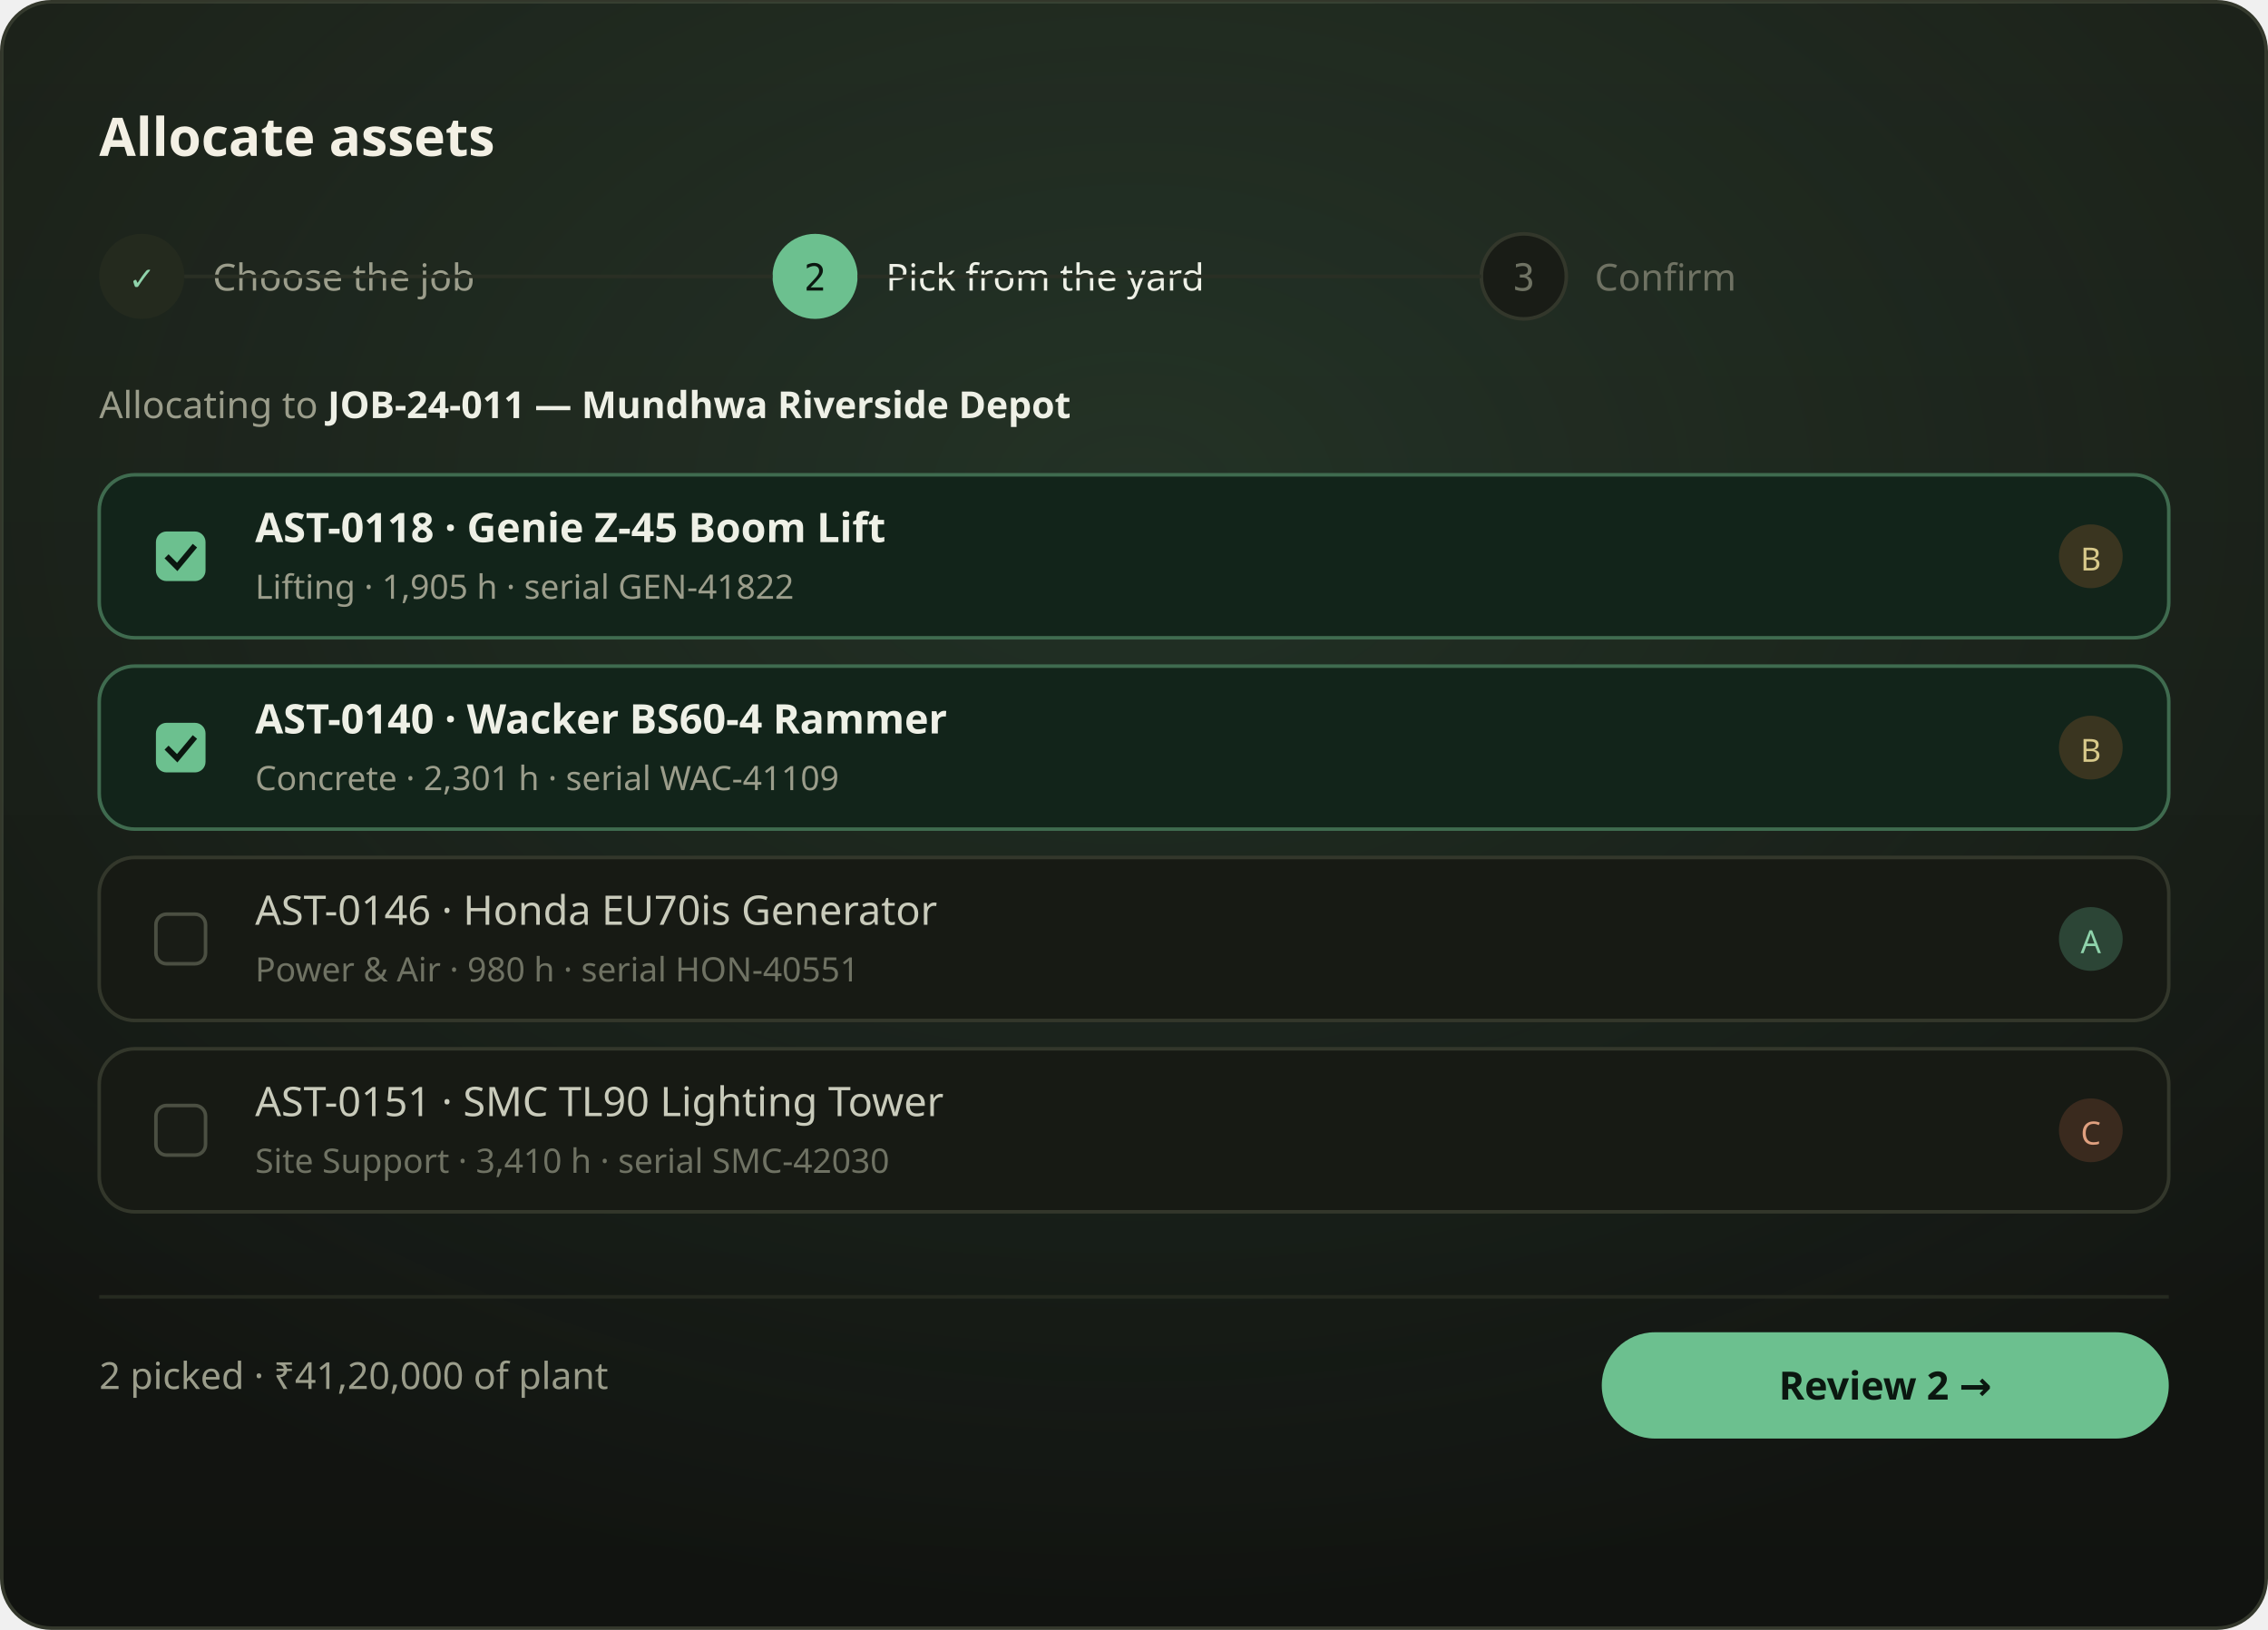
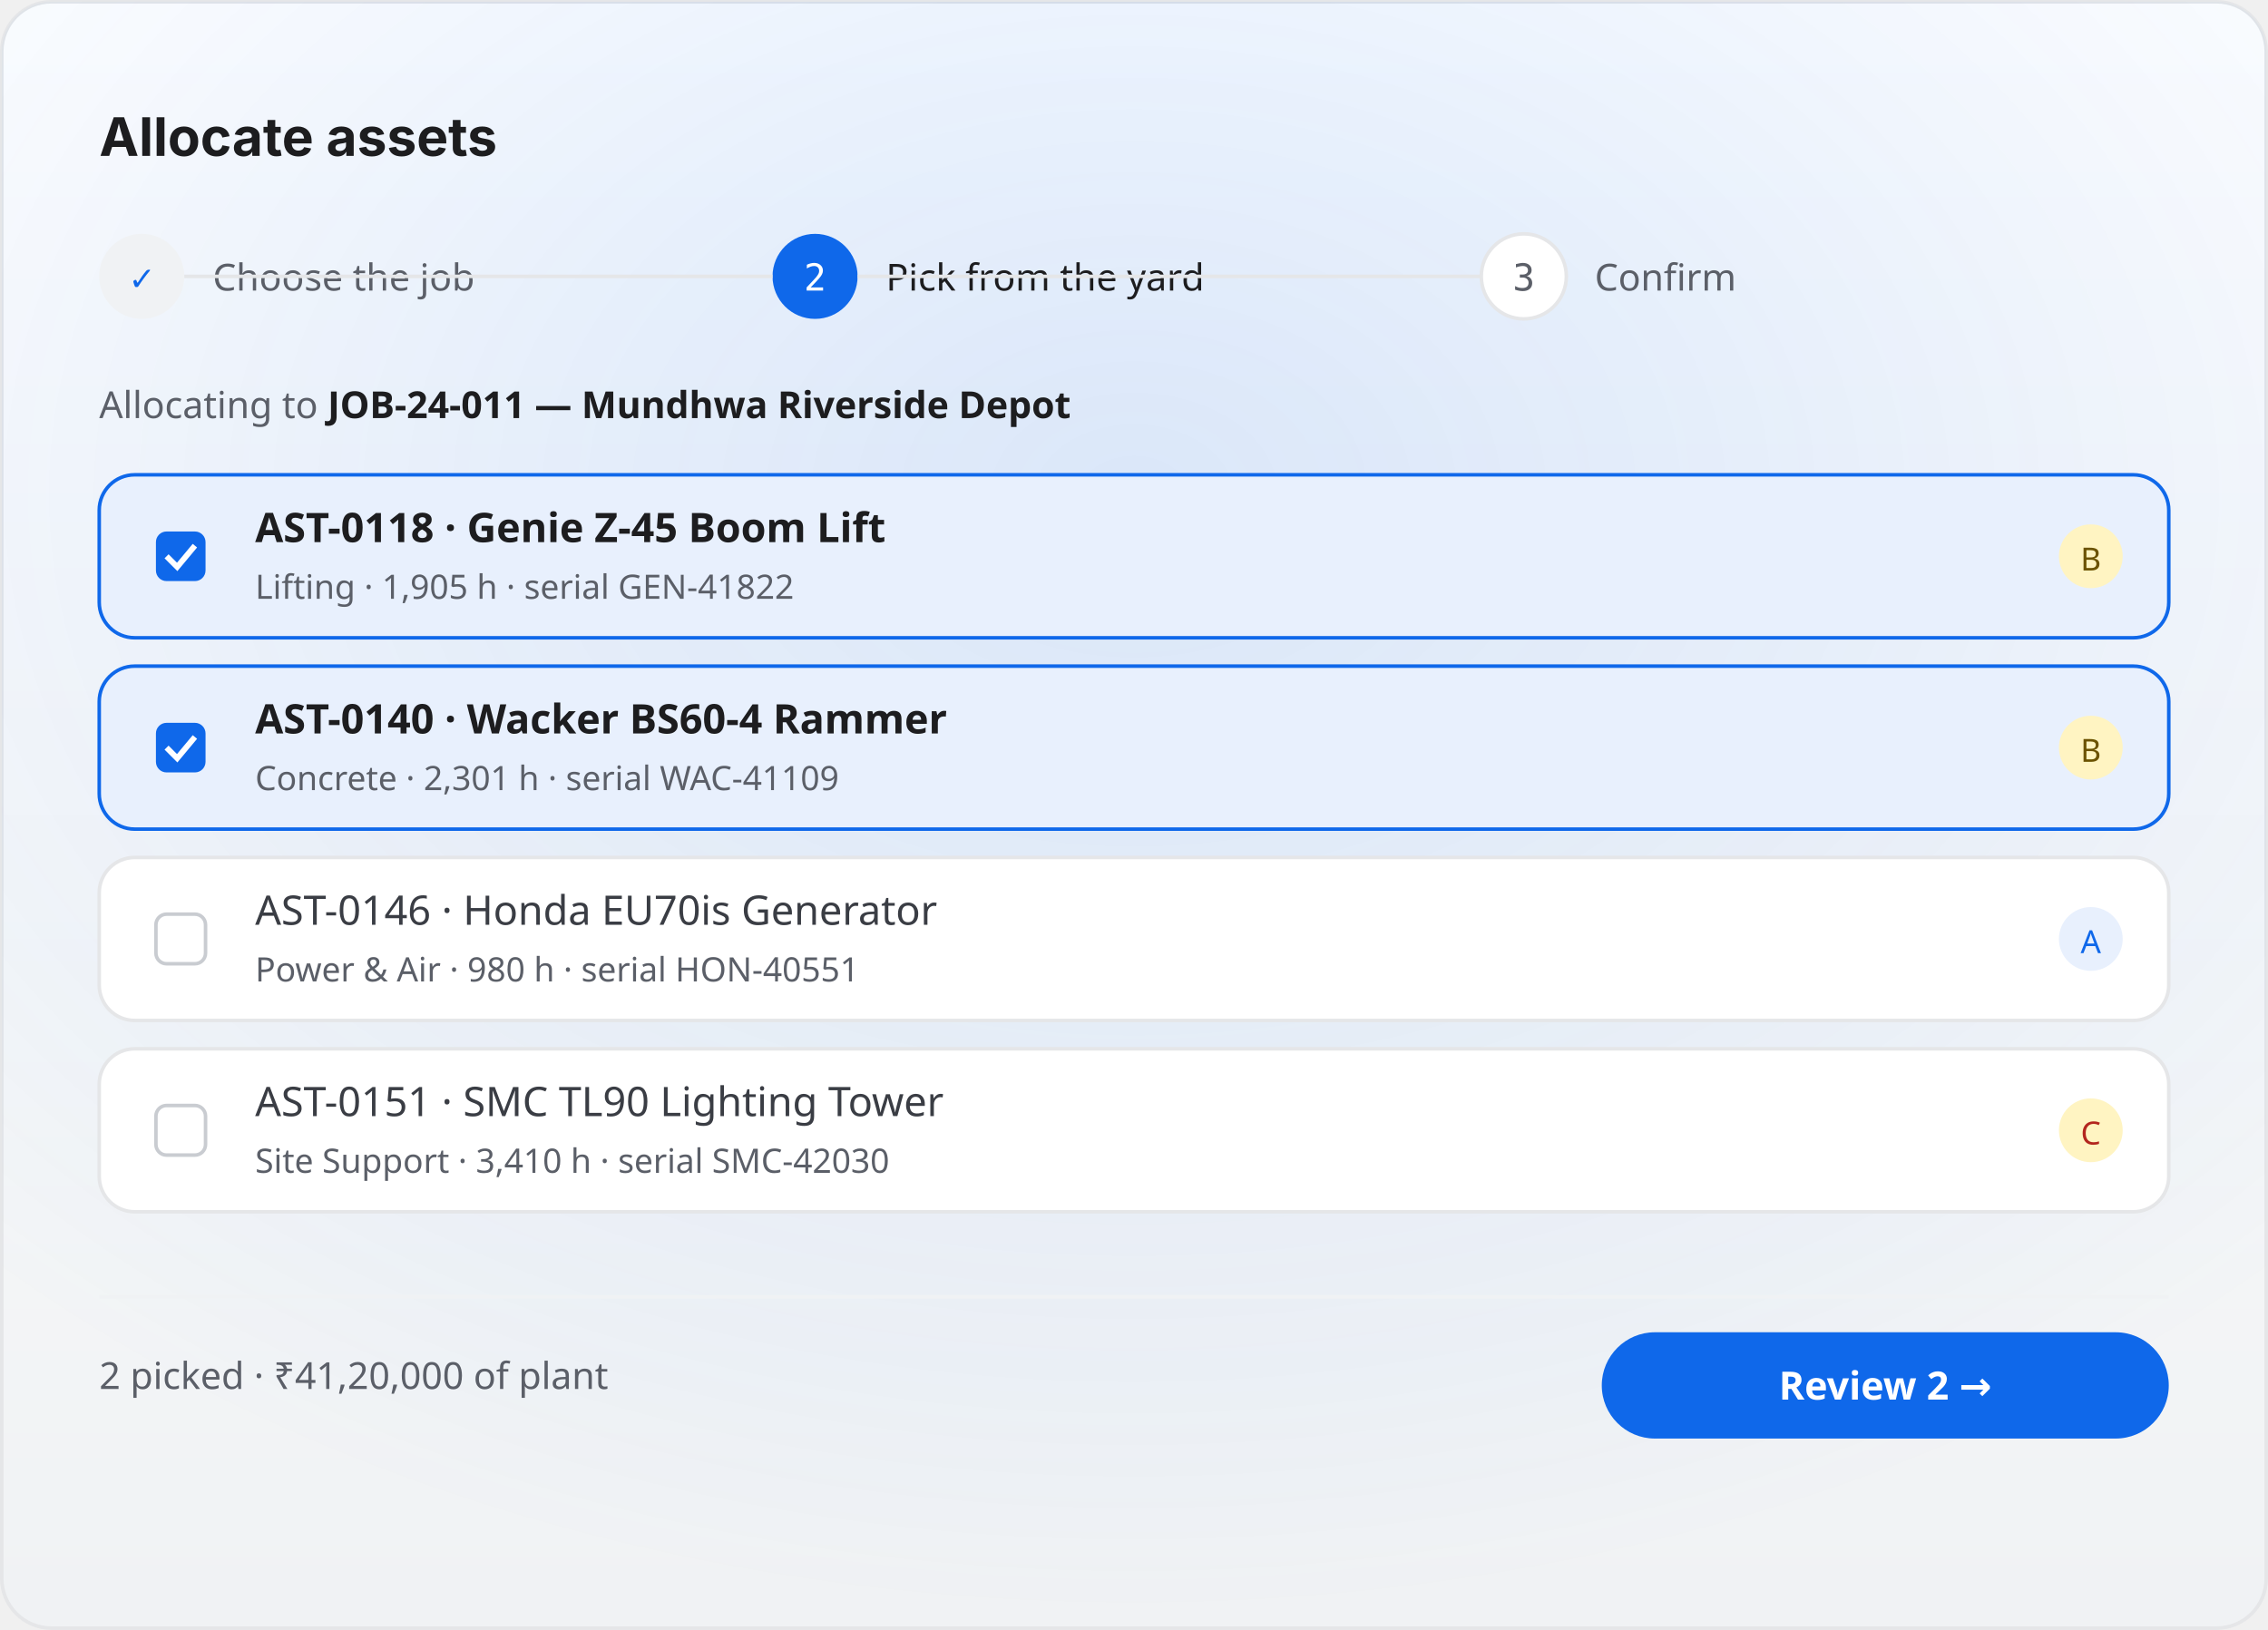
<svg xmlns="http://www.w3.org/2000/svg" viewBox="0 0 640 460" fill="none" font-family="'Public Sans',system-ui,sans-serif">
  <defs>
    <linearGradient id="pa" x1="0" y1="0" x2="0" y2="1">
-       <stop offset="0" stop-color="#1a1e17" />
-       <stop offset="1" stop-color="#111310" />
+       <stop offset="0" stop-color="#ffffff" />
+       <stop offset="1" stop-color="#f0f2f4" />
    </linearGradient>
    <radialGradient id="pag" cx="50%" cy="30%" r="70%">
-       <stop offset="0" stop-color="#6cc08f" stop-opacity="0.14" />
-       <stop offset="1" stop-color="#6cc08f" stop-opacity="0" />
+       <stop offset="0" stop-color="#0f68ea" stop-opacity="0.14" />
+       <stop offset="1" stop-color="#0f68ea" stop-opacity="0" />
    </radialGradient>
  </defs>
-   <rect x="0.5" y="0.5" width="639" height="459" rx="14" fill="url(#pa)" stroke="#33372b" />
+   <rect x="0.5" y="0.5" width="639" height="459" rx="14" fill="url(#pa)" stroke="#e5e6e8" />
  <rect x="0.5" y="0.5" width="639" height="459" rx="14" fill="url(#pag)" />
-   <text x="28" y="44" font-size="15" font-weight="700" fill="#f3f0e4" font-family="'Bricolage Grotesque',sans-serif">Allocate assets</text>
+   <text x="28" y="44" font-size="15" font-weight="700" fill="#1d1d1f" font-family="Inter,system-ui,sans-serif">Allocate assets</text>
  <g font-size="10.5">
-     <circle cx="40" cy="78" r="12" fill="#242a1e" />
-     <text x="40" y="82" fill="#8fd3ab" text-anchor="middle" font-family="'Spline Sans Mono',monospace">✓</text>
-     <text x="60" y="82" fill="#9b9d8b">Choose the job</text>
-     <circle cx="230" cy="78" r="12" fill="#6cc08f" />
-     <text x="230" y="82" fill="#0b1710" text-anchor="middle" font-family="'Spline Sans Mono',monospace">2</text>
-     <text x="250" y="82" fill="#eef0e6">Pick from the yard</text>
-     <circle cx="430" cy="78" r="12" fill="#191c16" stroke="#33372b" />
-     <text x="430" y="82" fill="#6f7263" text-anchor="middle" font-family="'Spline Sans Mono',monospace">3</text>
-     <text x="450" y="82" fill="#6f7263">Confirm</text>
+     <circle cx="40" cy="78" r="12" fill="#f0f2f4" />
+     <text x="40" y="82" fill="#0f68ea" text-anchor="middle" font-family="ui-monospace,Consolas,monospace">✓</text>
+     <text x="60" y="82" fill="#5b5f68">Choose the job</text>
+     <circle cx="230" cy="78" r="12" fill="#0f68ea" />
+     <text x="230" y="82" fill="#ffffff" text-anchor="middle" font-family="ui-monospace,Consolas,monospace">2</text>
+     <text x="250" y="82" fill="#1d1d1f">Pick from the yard</text>
+     <circle cx="430" cy="78" r="12" fill="#ffffff" stroke="#e5e6e8" />
+     <text x="430" y="82" fill="#5b5f68" text-anchor="middle" font-family="ui-monospace,Consolas,monospace">3</text>
+     <text x="450" y="82" fill="#5b5f68">Confirm</text>
  </g>
-   <path d="M52 78 H218 M242 78 H418" stroke="#2a2f24" />
-   <text x="28" y="118" font-size="10.5" fill="#9b9d8b">Allocating to <tspan fill="#eef0e6" font-weight="600">JOB-24-011 — Mundhwa Riverside Depot</tspan>
+   <path d="M52 78 H218 M242 78 H418" stroke="#e5e6e8" />
+   <text x="28" y="118" font-size="10.5" fill="#5b5f68">Allocating to <tspan fill="#1d1d1f" font-weight="600">JOB-24-011 — Mundhwa Riverside Depot</tspan>
  </text>
  <g>
-     <rect x="28" y="134" width="584" height="46" rx="10" fill="#12241a" stroke="#3f6b4f" />
-     <rect x="44" y="150" width="14" height="14" rx="3" fill="#6cc08f" />
-     <path d="M47 157 l3 3 l5 -6" stroke="#0b1710" stroke-width="1.6" fill="none" />
-     <text x="72" y="153" font-size="11.5" fill="#eef0e6" font-weight="600">AST-0118 · Genie Z-45 Boom Lift</text>
-     <text x="72" y="169" font-size="9.5" fill="#9b9d8b">Lifting · 1,905 h · serial GEN-41822</text>
-     <circle cx="590" cy="157" r="9" fill="#3a3520" />
-     <text x="590" y="161" font-size="9" fill="#d8c98a" text-anchor="middle">B</text>
-     <rect x="28" y="188" width="584" height="46" rx="10" fill="#12241a" stroke="#3f6b4f" />
-     <rect x="44" y="204" width="14" height="14" rx="3" fill="#6cc08f" />
-     <path d="M47 211 l3 3 l5 -6" stroke="#0b1710" stroke-width="1.6" fill="none" />
-     <text x="72" y="207" font-size="11.5" fill="#eef0e6" font-weight="600">AST-0140 · Wacker BS60-4 Rammer</text>
-     <text x="72" y="223" font-size="9.5" fill="#9b9d8b">Concrete · 2,301 h · serial WAC-41109</text>
-     <circle cx="590" cy="211" r="9" fill="#3a3520" />
-     <text x="590" y="215" font-size="9" fill="#d8c98a" text-anchor="middle">B</text>
-     <rect x="28" y="242" width="584" height="46" rx="10" fill="#171a14" stroke="#33372b" />
-     <rect x="44" y="258" width="14" height="14" rx="3" fill="#191c16" stroke="#4b4f42" />
-     <text x="72" y="261" font-size="11.5" fill="#c9cbbb">AST-0146 · Honda EU70is Generator</text>
-     <text x="72" y="277" font-size="9.5" fill="#6f7263">Power &amp; Air · 980 h · serial HON-40551</text>
-     <circle cx="590" cy="265" r="9" fill="#2c4536" />
-     <text x="590" y="269" font-size="9" fill="#8fd3ab" text-anchor="middle">A</text>
-     <rect x="28" y="296" width="584" height="46" rx="10" fill="#171a14" stroke="#33372b" />
-     <rect x="44" y="312" width="14" height="14" rx="3" fill="#191c16" stroke="#4b4f42" />
-     <text x="72" y="315" font-size="11.5" fill="#c9cbbb">AST-0151 · SMC TL90 Lighting Tower</text>
-     <text x="72" y="331" font-size="9.5" fill="#6f7263">Site Support · 3,410 h · serial SMC-42030</text>
-     <circle cx="590" cy="319" r="9" fill="#3a2a1e" />
-     <text x="590" y="323" font-size="9" fill="#e0a07f" text-anchor="middle">C</text>
+     <rect x="28" y="134" width="584" height="46" rx="10" fill="#e8f0fd" stroke="#0f68ea" />
+     <rect x="44" y="150" width="14" height="14" rx="3" fill="#0f68ea" />
+     <path d="M47 157 l3 3 l5 -6" stroke="#ffffff" stroke-width="1.6" fill="none" />
+     <text x="72" y="153" font-size="11.5" fill="#1d1d1f" font-weight="600">AST-0118 · Genie Z-45 Boom Lift</text>
+     <text x="72" y="169" font-size="9.5" fill="#5b5f68">Lifting · 1,905 h · serial GEN-41822</text>
+     <circle cx="590" cy="157" r="9" fill="#fff4c2" />
+     <text x="590" y="161" font-size="9" fill="#6b5200" text-anchor="middle">B</text>
+     <rect x="28" y="188" width="584" height="46" rx="10" fill="#e8f0fd" stroke="#0f68ea" />
+     <rect x="44" y="204" width="14" height="14" rx="3" fill="#0f68ea" />
+     <path d="M47 211 l3 3 l5 -6" stroke="#ffffff" stroke-width="1.6" fill="none" />
+     <text x="72" y="207" font-size="11.5" fill="#1d1d1f" font-weight="600">AST-0140 · Wacker BS60-4 Rammer</text>
+     <text x="72" y="223" font-size="9.5" fill="#5b5f68">Concrete · 2,301 h · serial WAC-41109</text>
+     <circle cx="590" cy="211" r="9" fill="#fff4c2" />
+     <text x="590" y="215" font-size="9" fill="#6b5200" text-anchor="middle">B</text>
+     <rect x="28" y="242" width="584" height="46" rx="10" fill="#ffffff" stroke="#e5e6e8" />
+     <rect x="44" y="258" width="14" height="14" rx="3" fill="#ffffff" stroke="#c9ccd1" />
+     <text x="72" y="261" font-size="11.5" fill="#3a3d44">AST-0146 · Honda EU70is Generator</text>
+     <text x="72" y="277" font-size="9.5" fill="#5b5f68">Power &amp; Air · 980 h · serial HON-40551</text>
+     <circle cx="590" cy="265" r="9" fill="#e8f0fd" />
+     <text x="590" y="269" font-size="9" fill="#0f68ea" text-anchor="middle">A</text>
+     <rect x="28" y="296" width="584" height="46" rx="10" fill="#ffffff" stroke="#e5e6e8" />
+     <rect x="44" y="312" width="14" height="14" rx="3" fill="#ffffff" stroke="#c9ccd1" />
+     <text x="72" y="315" font-size="11.5" fill="#3a3d44">AST-0151 · SMC TL90 Lighting Tower</text>
+     <text x="72" y="331" font-size="9.5" fill="#5b5f68">Site Support · 3,410 h · serial SMC-42030</text>
+     <circle cx="590" cy="319" r="9" fill="#fff4c2" />
+     <text x="590" y="323" font-size="9" fill="#b3261e" text-anchor="middle">C</text>
  </g>
-   <path d="M28 366 H612" stroke="#262a20" />
-   <text x="28" y="392" font-size="10.5" fill="#9b9d8b">2 picked · ₹41,20,000 of plant</text>
-   <rect x="452" y="376" width="160" height="30" rx="15" fill="#6cc08f" />
-   <text x="532" y="395" font-size="11" fill="#0b1710" text-anchor="middle" font-weight="600">Review 2  →</text>
+   <path d="M28 366 H612" stroke="#f0f2f4" />
+   <text x="28" y="392" font-size="10.5" fill="#5b5f68">2 picked · ₹41,20,000 of plant</text>
+   <rect x="452" y="376" width="160" height="30" rx="15" fill="#0f68ea" />
+   <text x="532" y="395" font-size="11" fill="#ffffff" text-anchor="middle" font-weight="600">Review 2  →</text>
</svg>
